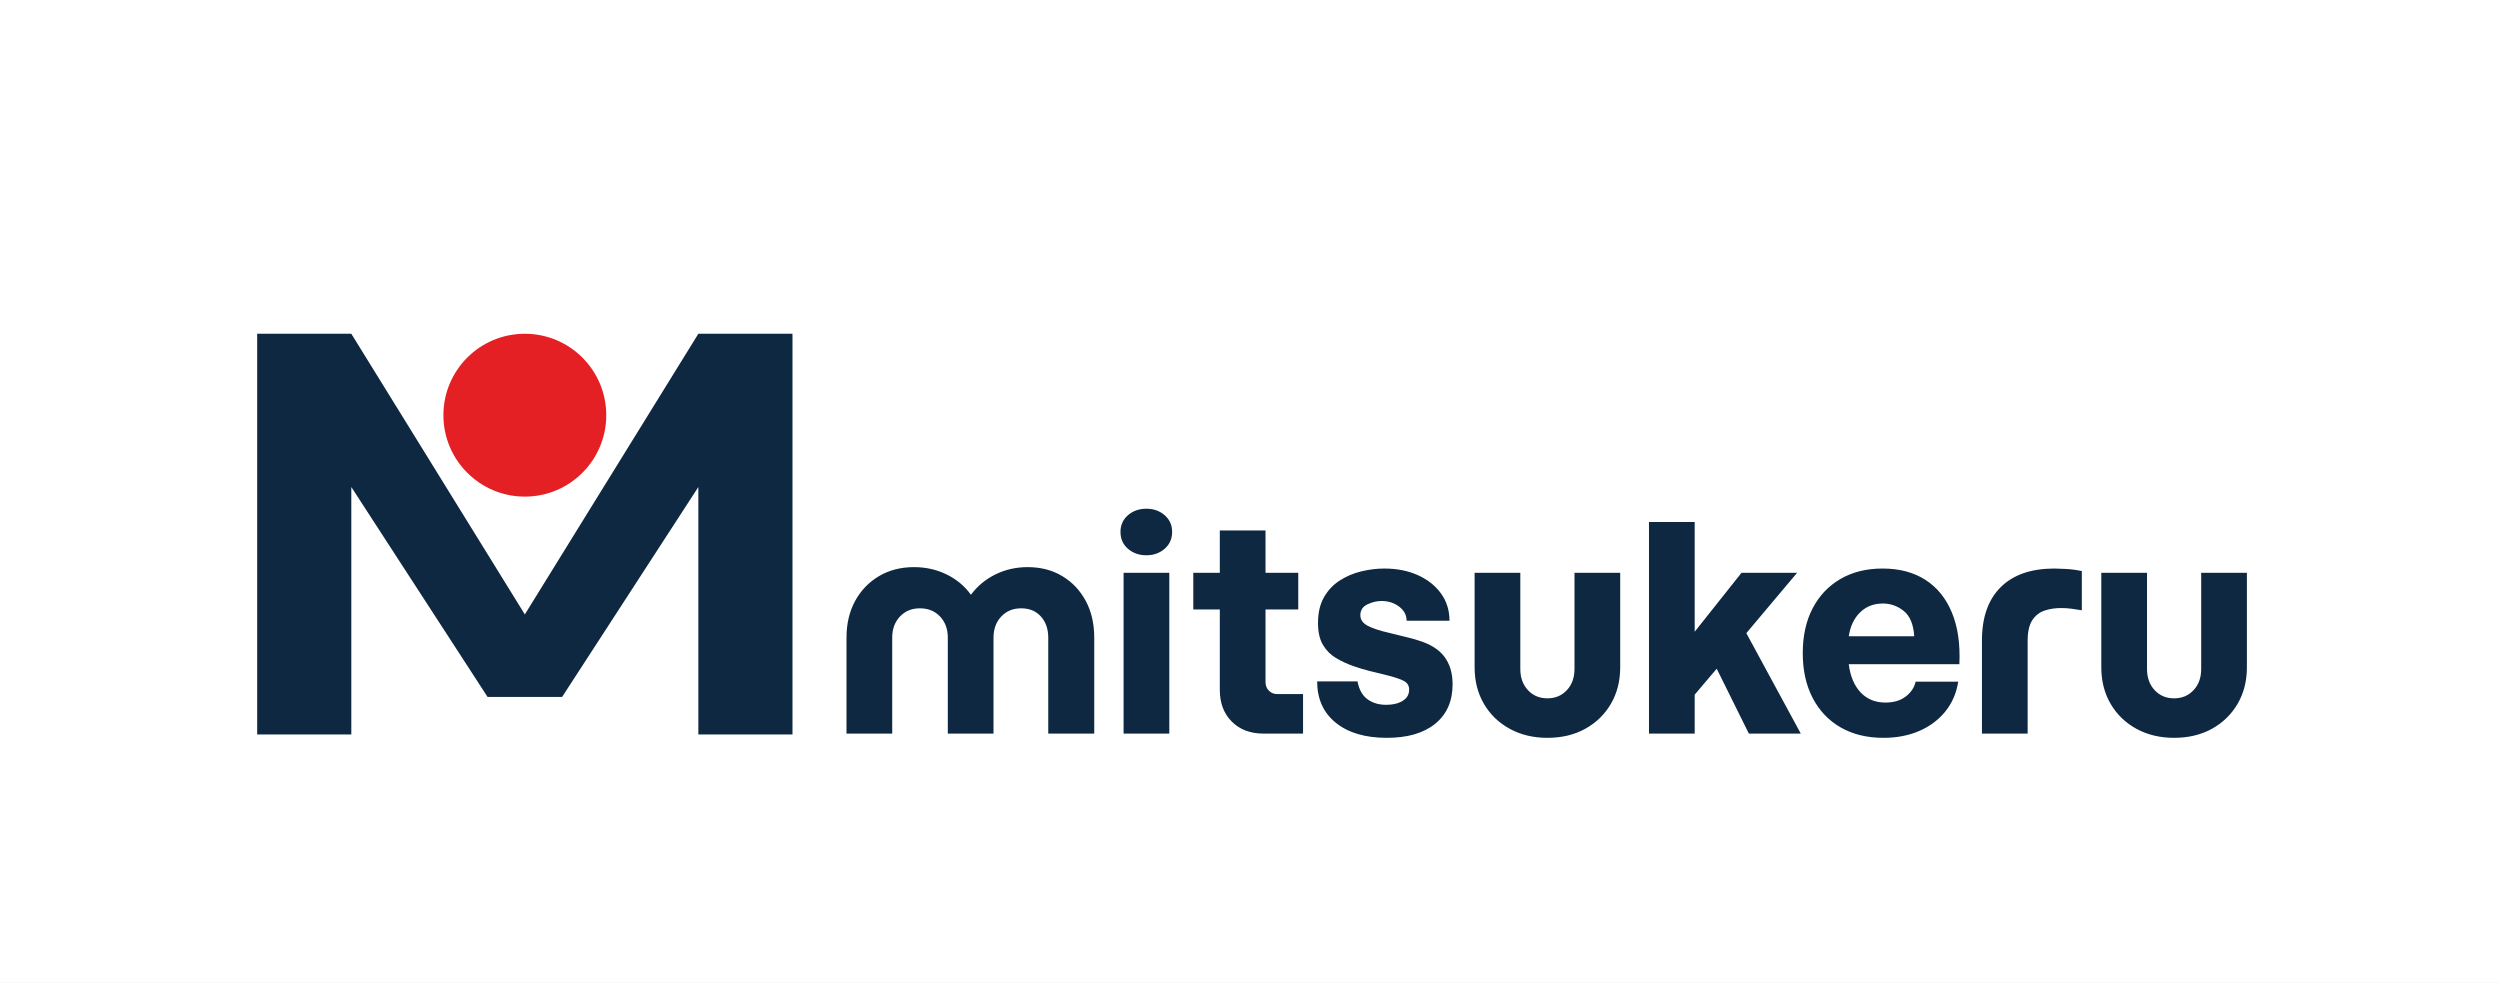
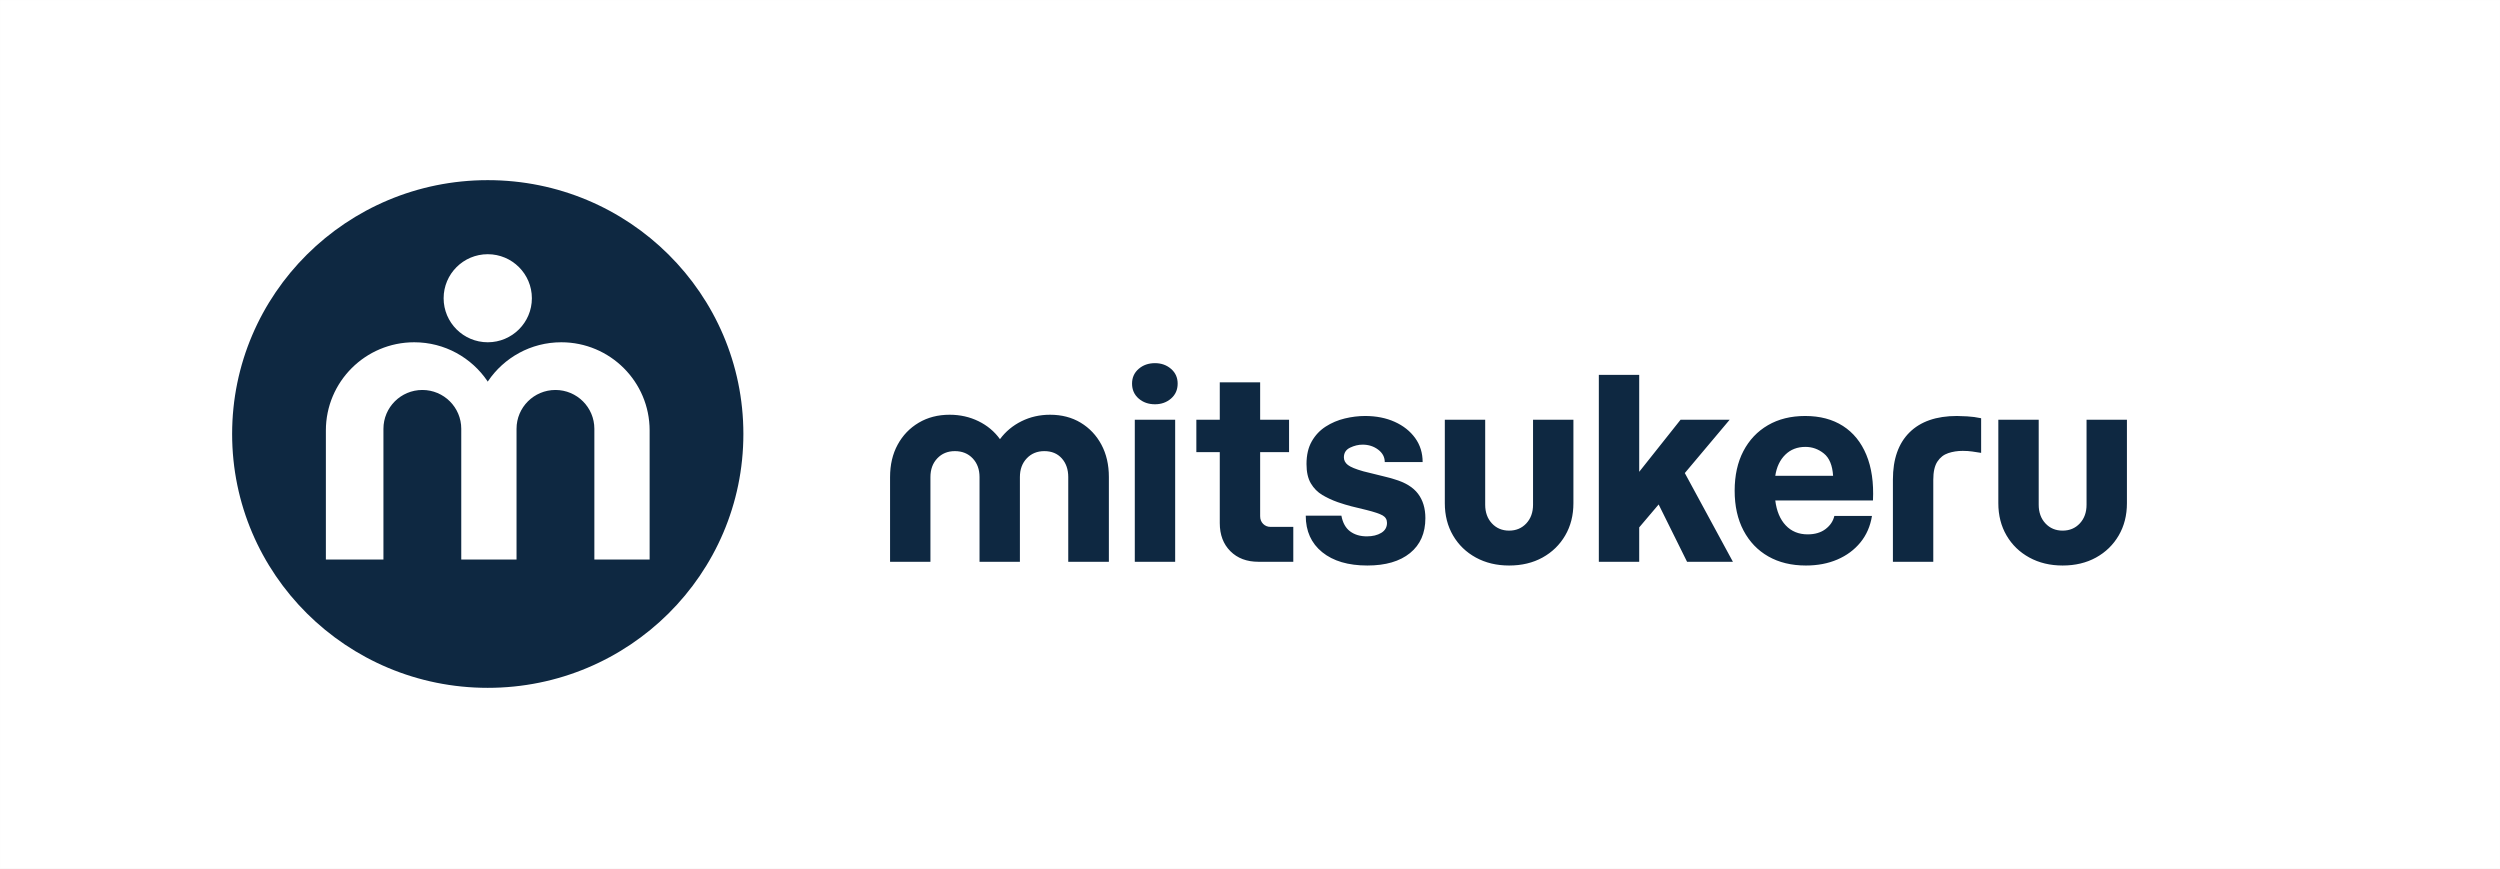
- <svg xmlns="http://www.w3.org/2000/svg" width="3101" height="1219" xml:space="preserve" overflow="hidden">
-   <g transform="translate(-650 -526)">
-     <rect x="653.5" y="529.5" width="3094" height="1212" stroke="#FFFFFF" stroke-width="6.875" stroke-miterlimit="8" fill="#FFFFFF" />
-     <path d="M969 940 1085.77 940 1301 1288.13 1516.23 940 1633 940 1633 1437 1516.23 1437 1516.23 1130.1 1347.21 1390.51 1254.8 1390.51 1085.77 1130.1 1085.77 1437 969 1437Z" fill="#0E2841" fill-rule="evenodd" />
-     <path d="M1200 1041C1200 985.219 1245.22 940 1301 940 1356.78 940 1402 985.219 1402 1041 1402 1096.78 1356.78 1142 1301 1142 1245.22 1142 1200 1096.78 1200 1041Z" fill="#E42024" fill-rule="evenodd" />
+ <svg xmlns="http://www.w3.org/2000/svg" width="3511" height="1220" xml:space="preserve" overflow="hidden">
+   <g transform="translate(-125 1101)">
+     <rect x="128.5" y="-1097.5" width="3504" height="1213" stroke="#FFFFFF" stroke-width="6.875" stroke-miterlimit="8" fill="#FFFFFF" />
+     <path d="M706.712-620.31C638.199-620.31 582.658-564.883 582.658-496.51L582.658-315.229 663.498-315.229 663.498-498.788C663.498-528.908 687.966-553.325 718.148-553.325 748.33-553.325 772.797-528.908 772.797-498.788L772.797-315.229 789.233-315.229 830.767-315.229 850.42-315.229 850.42-498.788C850.42-528.908 874.887-553.325 905.069-553.325 935.251-553.325 959.719-528.908 959.719-498.788L959.719-315.229 1037.34-315.229 1037.34-496.51C1037.34-564.883 981.8-620.31 913.287-620.31 870.467-620.31 832.713-598.659 810.42-565.728L810-564.956 809.58-565.728C787.287-598.659 749.533-620.31 706.712-620.31ZM810-743.984C775.778-743.984 748.035-716.299 748.035-682.147 748.035-647.995 775.778-620.31 810-620.31 844.222-620.31 871.965-647.995 871.965-682.147 871.965-716.299 844.222-743.984 810-743.984ZM810-848C1008.27-848 1169-688.39 1169-491.5 1169-294.611 1008.27-135 810-135 611.73-135 451-294.611 451-491.5 451-688.39 611.73-848 810-848Z" fill="#0E2841" fill-rule="evenodd" />
  </g>
-   <g transform="translate(1050 631)" stroke-linecap="round" fill-rule="evenodd" font-size="9pt" stroke="#0E2841" stroke-width="0" fill="#0E2841" style="stroke:#0E2841;stroke-width:0;fill:#0E2841">
+   <g transform="translate(1250 510)" stroke-linecap="round" fill-rule="evenodd" font-size="9pt" stroke="#0E2841" stroke-width="0" fill="#0E2841" style="stroke:#0E2841;stroke-width:0;fill:#0E2841">
    <path d="M 56.702 278.961 L 0.002 278.961 L 0.002 159.961 Q 0.002 134.061 10.677 114.461 Q 21.352 94.861 40.252 83.661 Q 59.152 72.461 83.652 72.461 Q 105.702 72.461 124.252 81.561 Q 142.802 90.661 154.352 106.761 Q 166.252 90.661 184.627 81.561 Q 203.002 72.461 224.702 72.461 Q 249.202 72.461 267.752 83.661 Q 286.302 94.861 296.802 114.461 Q 307.302 134.061 307.302 159.961 L 307.302 278.961 L 250.252 278.961 L 250.252 159.961 Q 250.252 143.861 241.152 133.711 Q 232.052 123.561 216.652 123.561 Q 201.602 123.561 191.977 133.711 Q 182.352 143.861 182.352 159.961 L 182.352 278.961 L 125.652 278.961 L 125.652 159.961 Q 125.652 143.861 116.027 133.711 Q 106.402 123.561 91.002 123.561 Q 75.952 123.561 66.327 133.711 Q 56.702 143.861 56.702 159.961 L 56.702 278.961 Z M 1052.102 278.961 L 995.402 278.961 L 995.402 16.461 L 1052.102 16.461 L 1052.102 152.611 L 1110.202 79.461 L 1179.152 79.461 L 1116.152 154.361 L 1183.702 278.961 L 1119.302 278.961 L 1079.402 198.461 L 1052.102 230.661 L 1052.102 278.961 Z M 583.802 214.211 L 633.852 214.211 Q 636.652 229.261 646.102 236.261 Q 655.552 243.261 669.552 243.261 Q 681.802 243.261 689.852 238.361 Q 697.902 233.461 697.902 224.361 Q 697.902 217.361 691.777 213.861 Q 685.652 210.361 668.852 206.161 Q 656.952 203.361 648.027 201.086 Q 639.102 198.811 628.952 195.311 Q 617.052 191.111 607.077 185.161 Q 597.102 179.211 590.977 168.886 Q 584.852 158.561 584.852 141.761 Q 584.852 122.861 592.202 109.911 Q 599.552 96.961 611.802 89.086 Q 624.052 81.211 638.577 77.711 Q 653.102 74.211 667.102 74.211 Q 690.552 74.211 708.752 82.436 Q 726.952 90.661 737.452 105.186 Q 747.952 119.711 747.952 138.961 L 694.752 138.961 Q 694.752 128.461 685.477 121.461 Q 676.202 114.461 663.602 114.461 Q 654.852 114.461 646.102 118.661 Q 637.352 122.861 637.352 132.311 Q 637.352 138.611 642.952 142.986 Q 648.552 147.361 664.652 151.911 Q 670.602 153.311 678.827 155.411 Q 687.052 157.511 695.102 159.436 Q 703.152 161.361 708.402 163.111 Q 731.152 169.761 741.477 183.411 Q 751.802 197.061 751.802 217.711 Q 751.802 249.211 730.277 266.711 Q 708.752 284.211 670.252 284.211 Q 630.002 284.211 606.902 265.486 Q 583.802 246.761 583.802 214.211 Z M 779.102 196.711 L 779.102 79.461 L 835.802 79.461 L 835.802 198.811 Q 835.802 214.911 845.252 225.061 Q 854.702 235.211 869.402 235.211 Q 884.102 235.211 893.552 225.061 Q 903.002 214.911 903.002 198.811 L 903.002 79.461 L 959.702 79.461 L 959.702 196.711 Q 959.702 222.261 948.152 242.036 Q 936.602 261.811 916.302 273.011 Q 896.002 284.211 869.402 284.211 Q 843.152 284.211 822.677 273.011 Q 802.202 261.811 790.652 242.036 Q 779.102 222.261 779.102 196.711 Z M 1556.452 196.711 L 1556.452 79.461 L 1613.152 79.461 L 1613.152 198.811 Q 1613.152 214.911 1622.602 225.061 Q 1632.052 235.211 1646.752 235.211 Q 1661.452 235.211 1670.902 225.061 Q 1680.352 214.911 1680.352 198.811 L 1680.352 79.461 L 1737.052 79.461 L 1737.052 196.711 Q 1737.052 222.261 1725.502 242.036 Q 1713.952 261.811 1693.652 273.011 Q 1673.352 284.211 1646.752 284.211 Q 1620.502 284.211 1600.027 273.011 Q 1579.552 261.811 1568.002 242.036 Q 1556.452 222.261 1556.452 196.711 Z M 1380.402 192.861 L 1243.202 192.861 Q 1246.002 215.261 1257.902 227.861 Q 1269.802 240.461 1288.702 240.461 Q 1304.102 240.461 1313.902 232.936 Q 1323.702 225.411 1326.152 214.561 L 1379.002 214.561 Q 1375.502 236.261 1362.727 251.836 Q 1349.952 267.411 1330.352 275.811 Q 1310.752 284.211 1286.252 284.211 Q 1255.802 284.211 1233.402 271.436 Q 1211.002 258.661 1198.577 235.036 Q 1186.152 211.411 1186.152 179.211 Q 1186.152 147.011 1198.402 123.561 Q 1210.652 100.111 1232.877 87.161 Q 1255.102 74.211 1285.202 74.211 Q 1316.352 74.211 1338.227 88.211 Q 1360.102 102.211 1371.127 128.811 Q 1382.152 155.411 1380.402 192.861 Z M 566.302 278.961 L 517.302 278.961 Q 492.802 278.961 477.927 264.086 Q 463.052 249.211 463.052 224.711 L 463.052 124.961 L 430.152 124.961 L 430.152 79.461 L 463.052 79.461 L 463.052 26.961 L 519.752 26.961 L 519.752 79.461 L 560.352 79.461 L 560.352 124.961 L 519.752 124.961 L 519.752 214.911 Q 519.752 221.561 523.952 225.761 Q 528.152 229.961 534.452 229.961 L 566.302 229.961 L 566.302 278.961 Z M 1465.102 278.961 L 1408.402 278.961 L 1408.402 163.461 Q 1408.402 120.411 1431.677 97.311 Q 1454.952 74.211 1498.352 74.211 Q 1502.902 74.211 1512.702 74.736 Q 1522.502 75.261 1532.302 77.361 L 1532.302 126.011 Q 1525.652 124.961 1519.702 124.086 Q 1513.752 123.211 1506.402 123.211 Q 1495.552 123.211 1486.102 126.361 Q 1476.652 129.511 1470.877 138.261 Q 1465.102 147.011 1465.102 163.811 L 1465.102 278.961 Z M 400.402 278.961 L 343.702 278.961 L 343.702 79.461 L 400.402 79.461 L 400.402 278.961 Z M 1243.202 158.211 Q 1246.002 139.661 1257.202 128.636 Q 1268.402 117.611 1285.552 117.611 Q 1299.902 117.611 1311.452 126.886 Q 1323.002 136.161 1324.402 158.211 L 1243.202 158.211 Z M 372.052 57.761 Q 358.402 57.761 349.127 49.711 Q 339.852 41.661 339.852 28.711 Q 339.852 16.111 349.127 8.061 Q 358.402 0.011 372.052 0.011 Q 385.352 0.011 394.627 8.061 Q 403.902 16.111 403.902 28.711 Q 403.902 41.661 394.627 49.711 Q 385.352 57.761 372.052 57.761 Z" />
  </g>
</svg>
